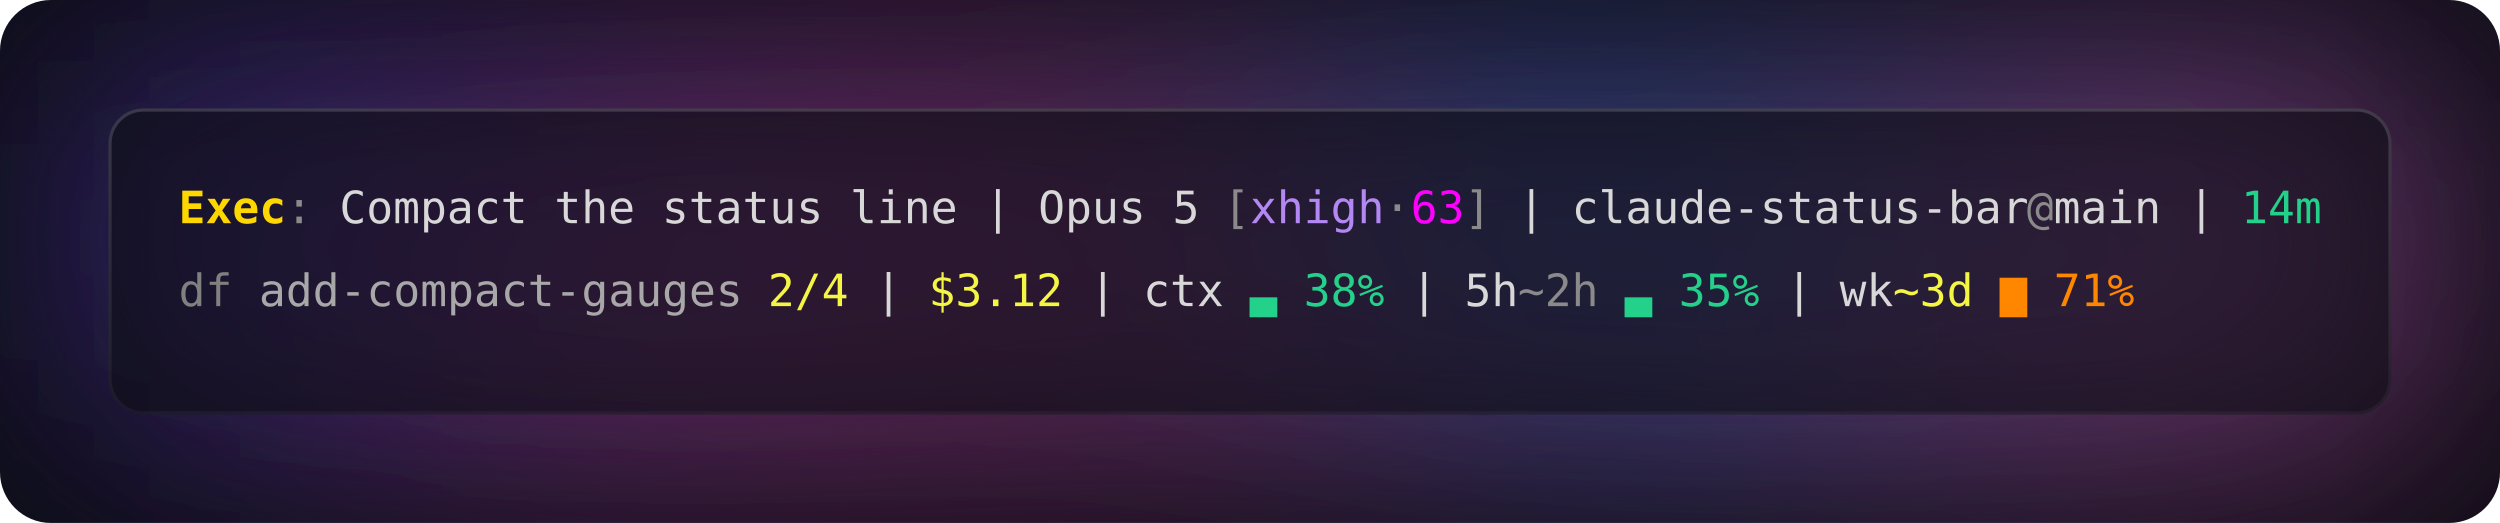
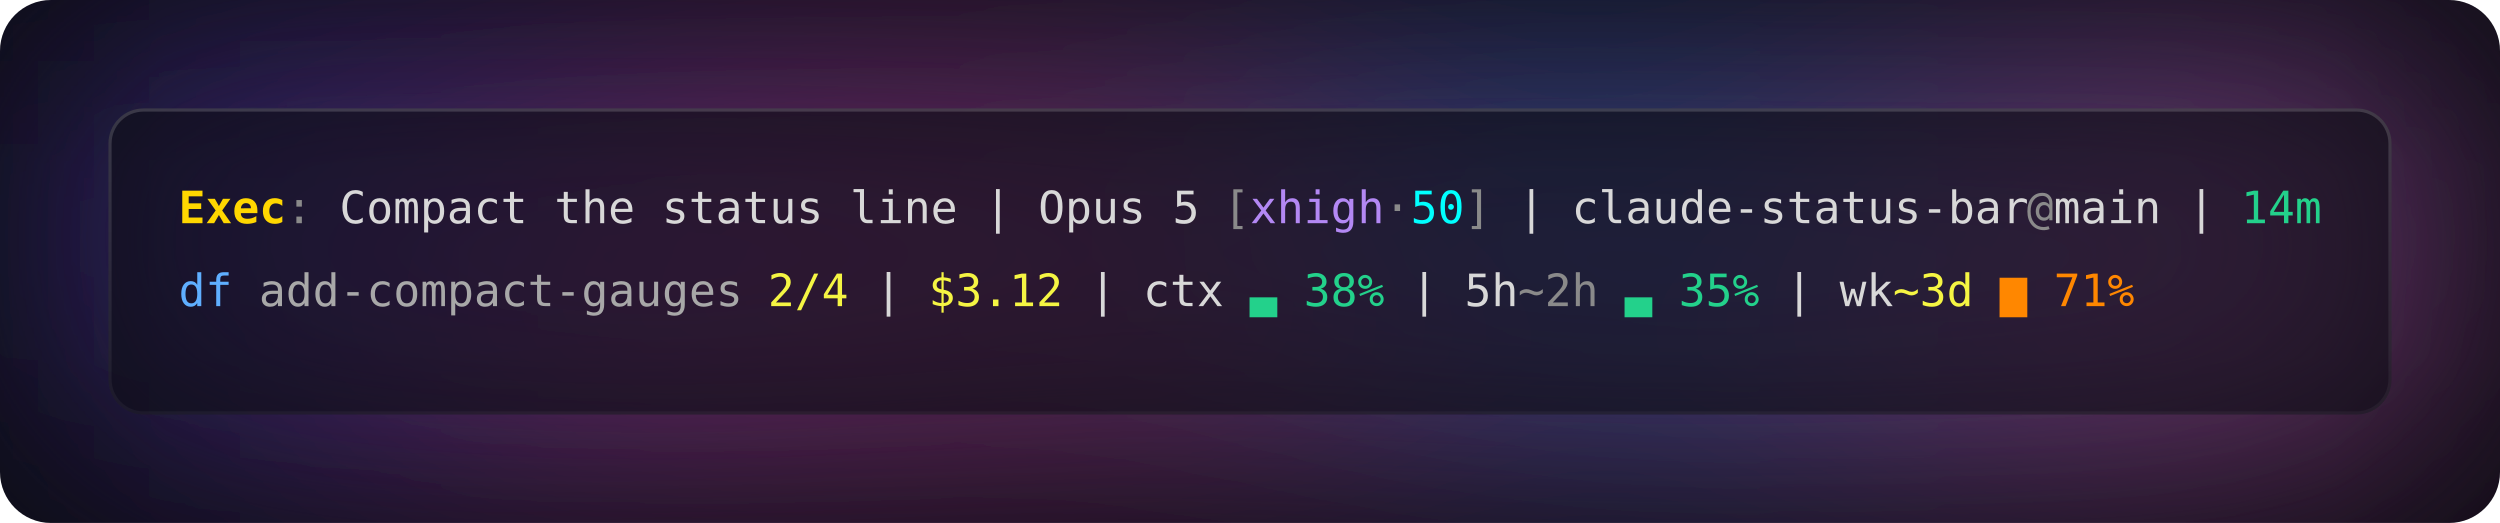
<svg xmlns="http://www.w3.org/2000/svg" width="784" height="164" viewBox="0 0 784 164" font-family="ui-monospace, SFMono-Regular, Menlo, Consolas, monospace" font-size="14">
  <defs>
    <filter id="blur" x="-50%" y="-50%" width="200%" height="200%">
      <feGaussianBlur stdDeviation="55" />
    </filter>
    <clipPath id="card">
      <rect width="784" height="164" rx="16" />
    </clipPath>
    <linearGradient id="edge" x1="0" y1="0" x2="0" y2="1">
      <stop offset="0" stop-color="#ffffff" stop-opacity="0.16" />
      <stop offset="1" stop-color="#ffffff" stop-opacity="0.04" />
    </linearGradient>
  </defs>
  <g clip-path="url(#card)">
    <rect width="784" height="164" fill="#0b0a12" />
    <g filter="url(#blur)">
      <ellipse cx="141.12" cy="36.08" rx="203.84" ry="114.8" fill="#3b2a7a" opacity="0.95" />
      <ellipse cx="360.64" cy="127.92" rx="235.2" ry="131.2" fill="#7b2f6b" opacity="0.8" />
      <ellipse cx="580.16" cy="29.52" rx="203.84" ry="123" fill="#2a4a8c" opacity="0.85" />
      <ellipse cx="729.12" cy="114.8" rx="156.8" ry="114.8" fill="#a33f7d" opacity="0.6" />
    </g>
    <rect x="34" y="34" width="716" height="96" rx="11" fill="#0d0e15" fill-opacity="0.62" />
    <rect x="34.5" y="34.5" width="715" height="95" rx="10.5" fill="none" stroke="url(#edge)" />
  </g>
  <text x="56" y="70" xml:space="preserve">
    <tspan x="56.0" fill="#ffd700" font-weight="700">Exec</tspan>
    <tspan x="89.6" fill="#8a8a8a">:</tspan>
    <tspan x="98.0" fill="#d8d8d8"> Compact the status line | Opus 5 </tspan>
    <tspan x="383.6" fill="#8a8a8a">[</tspan>
    <tspan x="392.0" fill="rgb(179,136,244)">xhigh</tspan>
    <tspan x="434.0" fill="#8a8a8a">·</tspan>
-     <tspan x="442.4" fill="#ff00ff">63</tspan>
+     <tspan x="442.4" fill="#00ffff">50</tspan>
    <tspan x="459.2" fill="#8a8a8a">]</tspan>
    <tspan x="467.6" fill="#d8d8d8"> | claude-status-bar</tspan>
    <tspan x="635.6" fill="#8a8a8a">@</tspan>
    <tspan x="644.0" fill="#d8d8d8">main | </tspan>
    <tspan x="702.8" fill="#23d18b">14m</tspan>
  </text>
  <text x="56" y="96" xml:space="preserve">
-     <tspan x="56.0" fill="#808080">df</tspan>
+     <tspan x="56.0" fill="#5fafff">df</tspan>
    <tspan x="72.8" fill="#d8d8d8"> </tspan>
    <tspan x="81.2" fill="#a8a8a8">add-compact-gauges</tspan>
    <tspan x="232.4" fill="#d8d8d8"> </tspan>
    <tspan x="240.8" fill="#f5f543">2/4</tspan>
    <tspan x="266.0" fill="#d8d8d8"> | </tspan>
    <tspan x="291.2" fill="#f5f543">$3.12</tspan>
    <tspan x="333.2" fill="#d8d8d8"> | ctx </tspan>
    <tspan x="392.0" fill="#23d18b">▃ 38%</tspan>
    <tspan x="434.0" fill="#d8d8d8"> | 5h</tspan>
    <tspan x="476.0" fill="#8a8a8a">~2h</tspan>
    <tspan x="501.2" fill="#d8d8d8"> </tspan>
    <tspan x="509.6" fill="#23d18b">▃ 35%</tspan>
    <tspan x="551.6" fill="#d8d8d8"> | wk</tspan>
    <tspan x="593.6" fill="#f5f543">~3d</tspan>
    <tspan x="618.8" fill="#d8d8d8"> </tspan>
    <tspan x="627.2" fill="#ff8700">▆ 71%</tspan>
  </text>
</svg>
